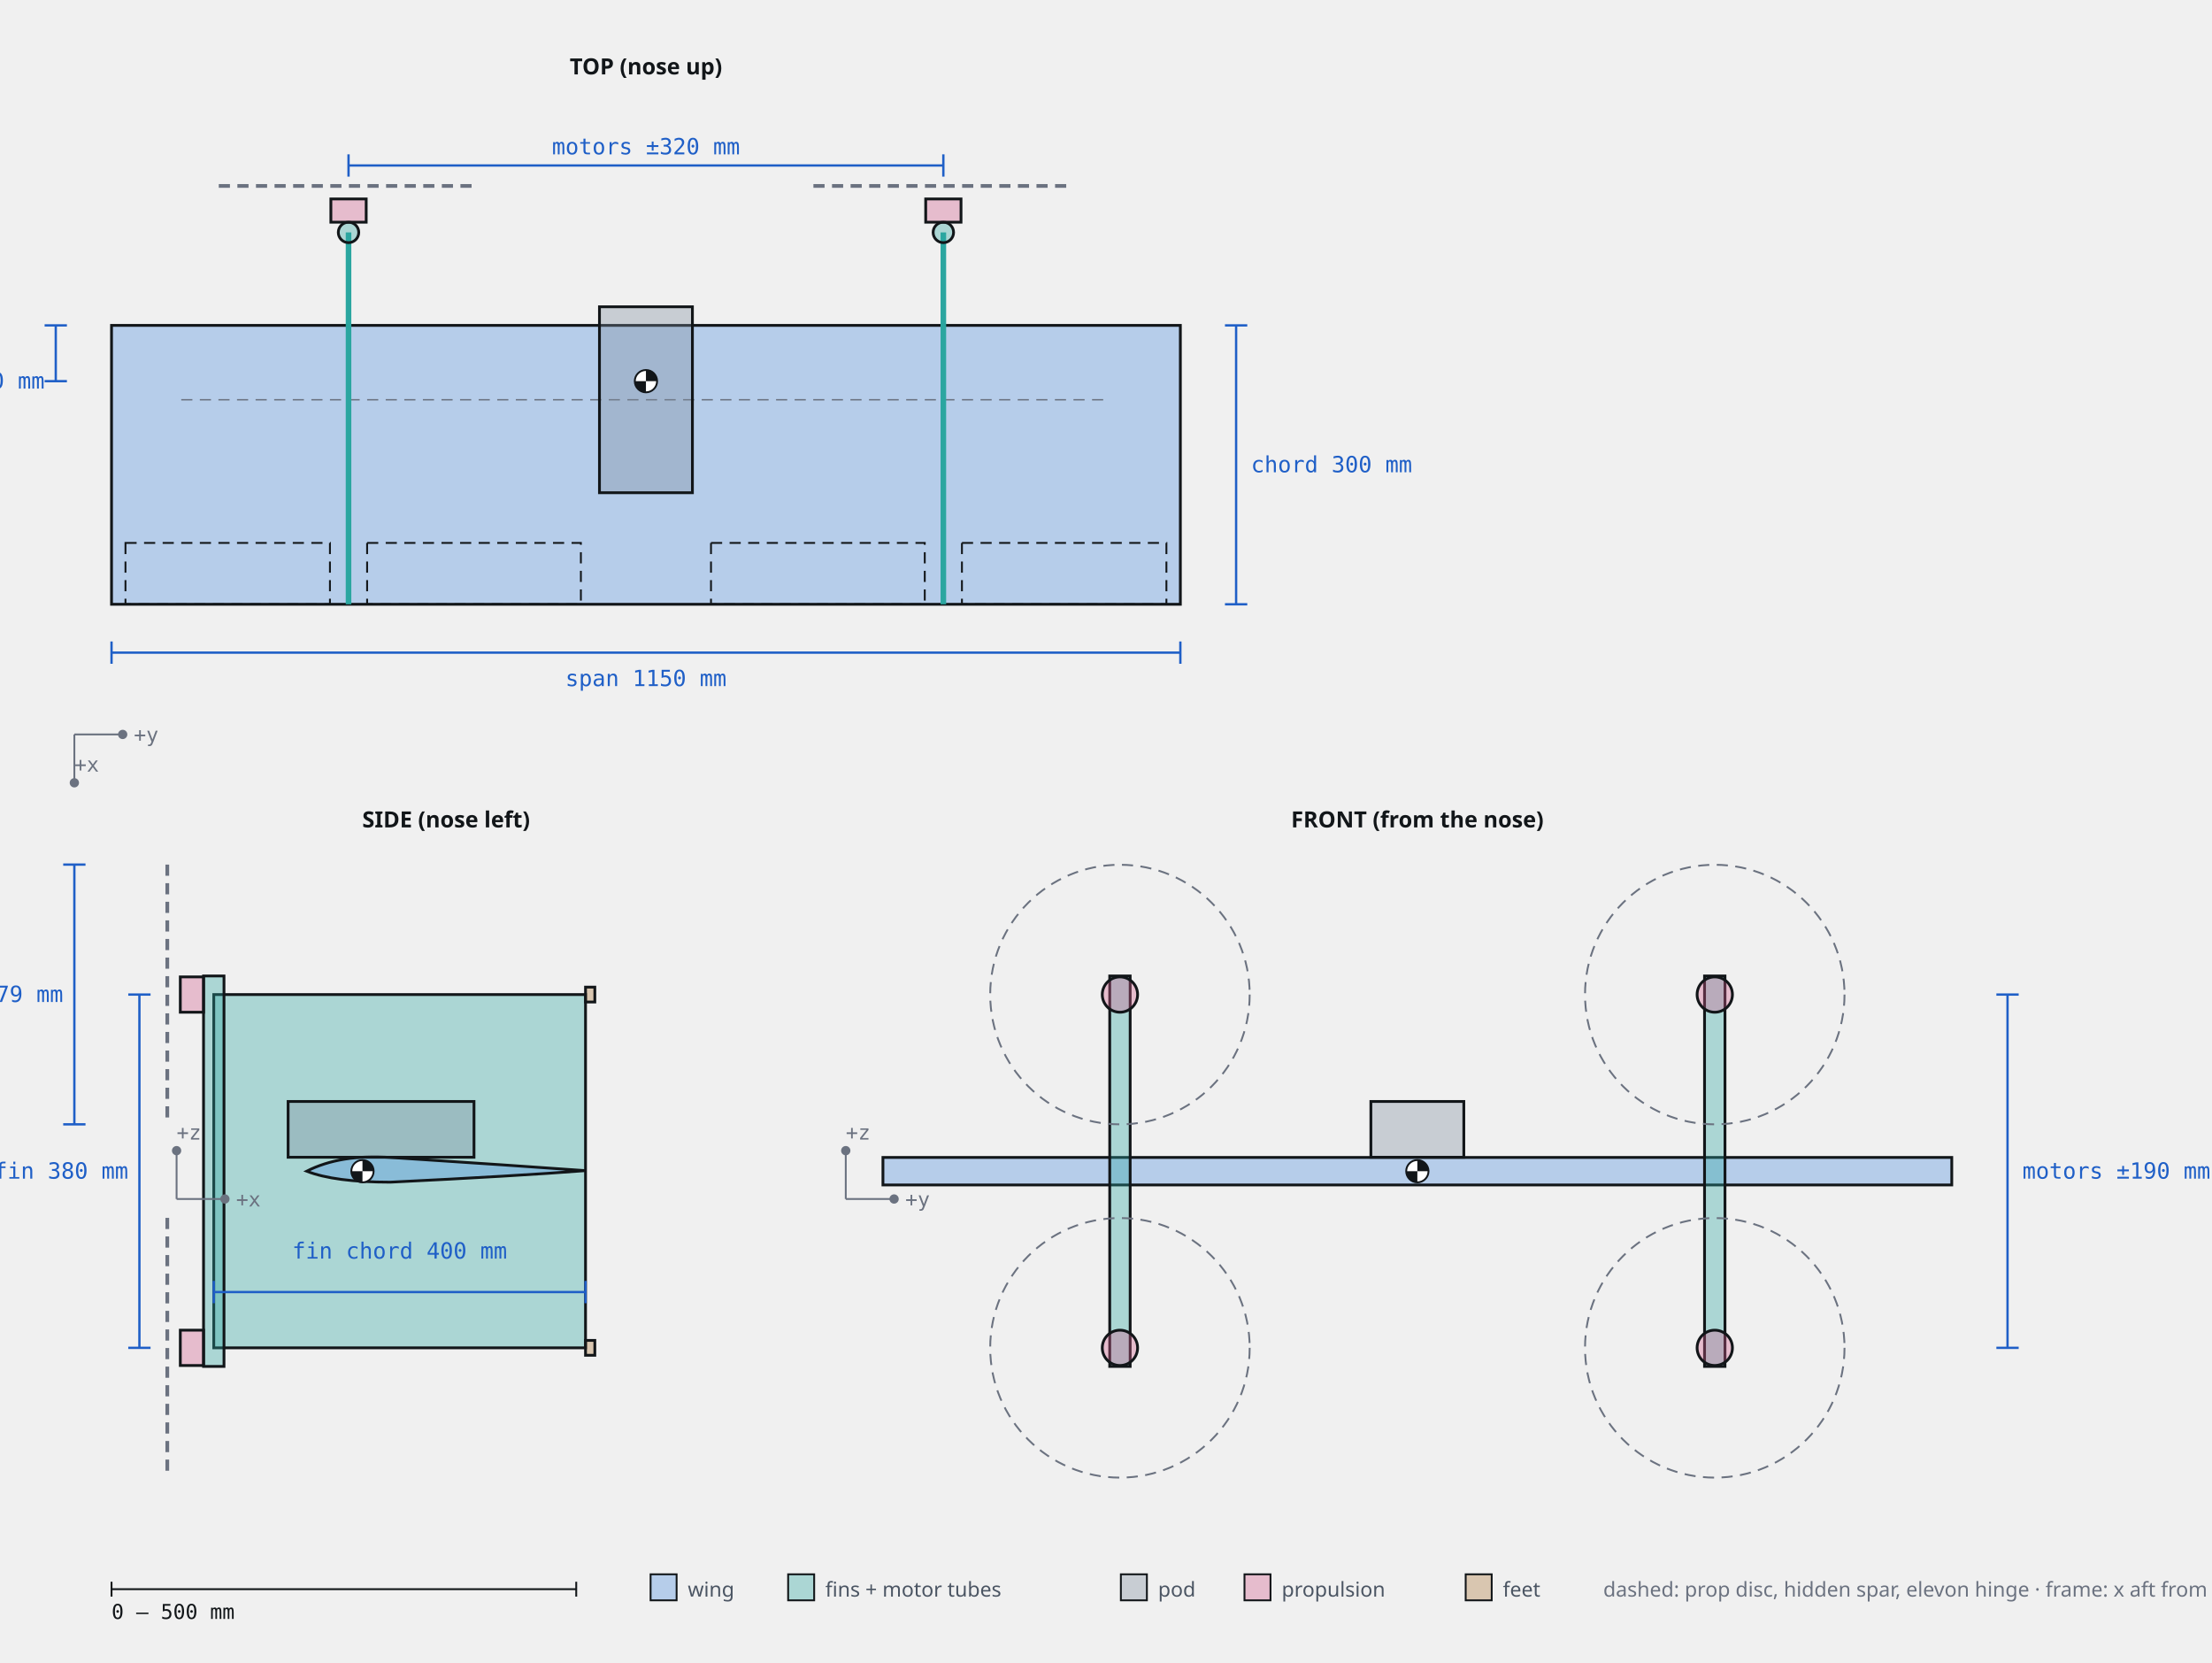
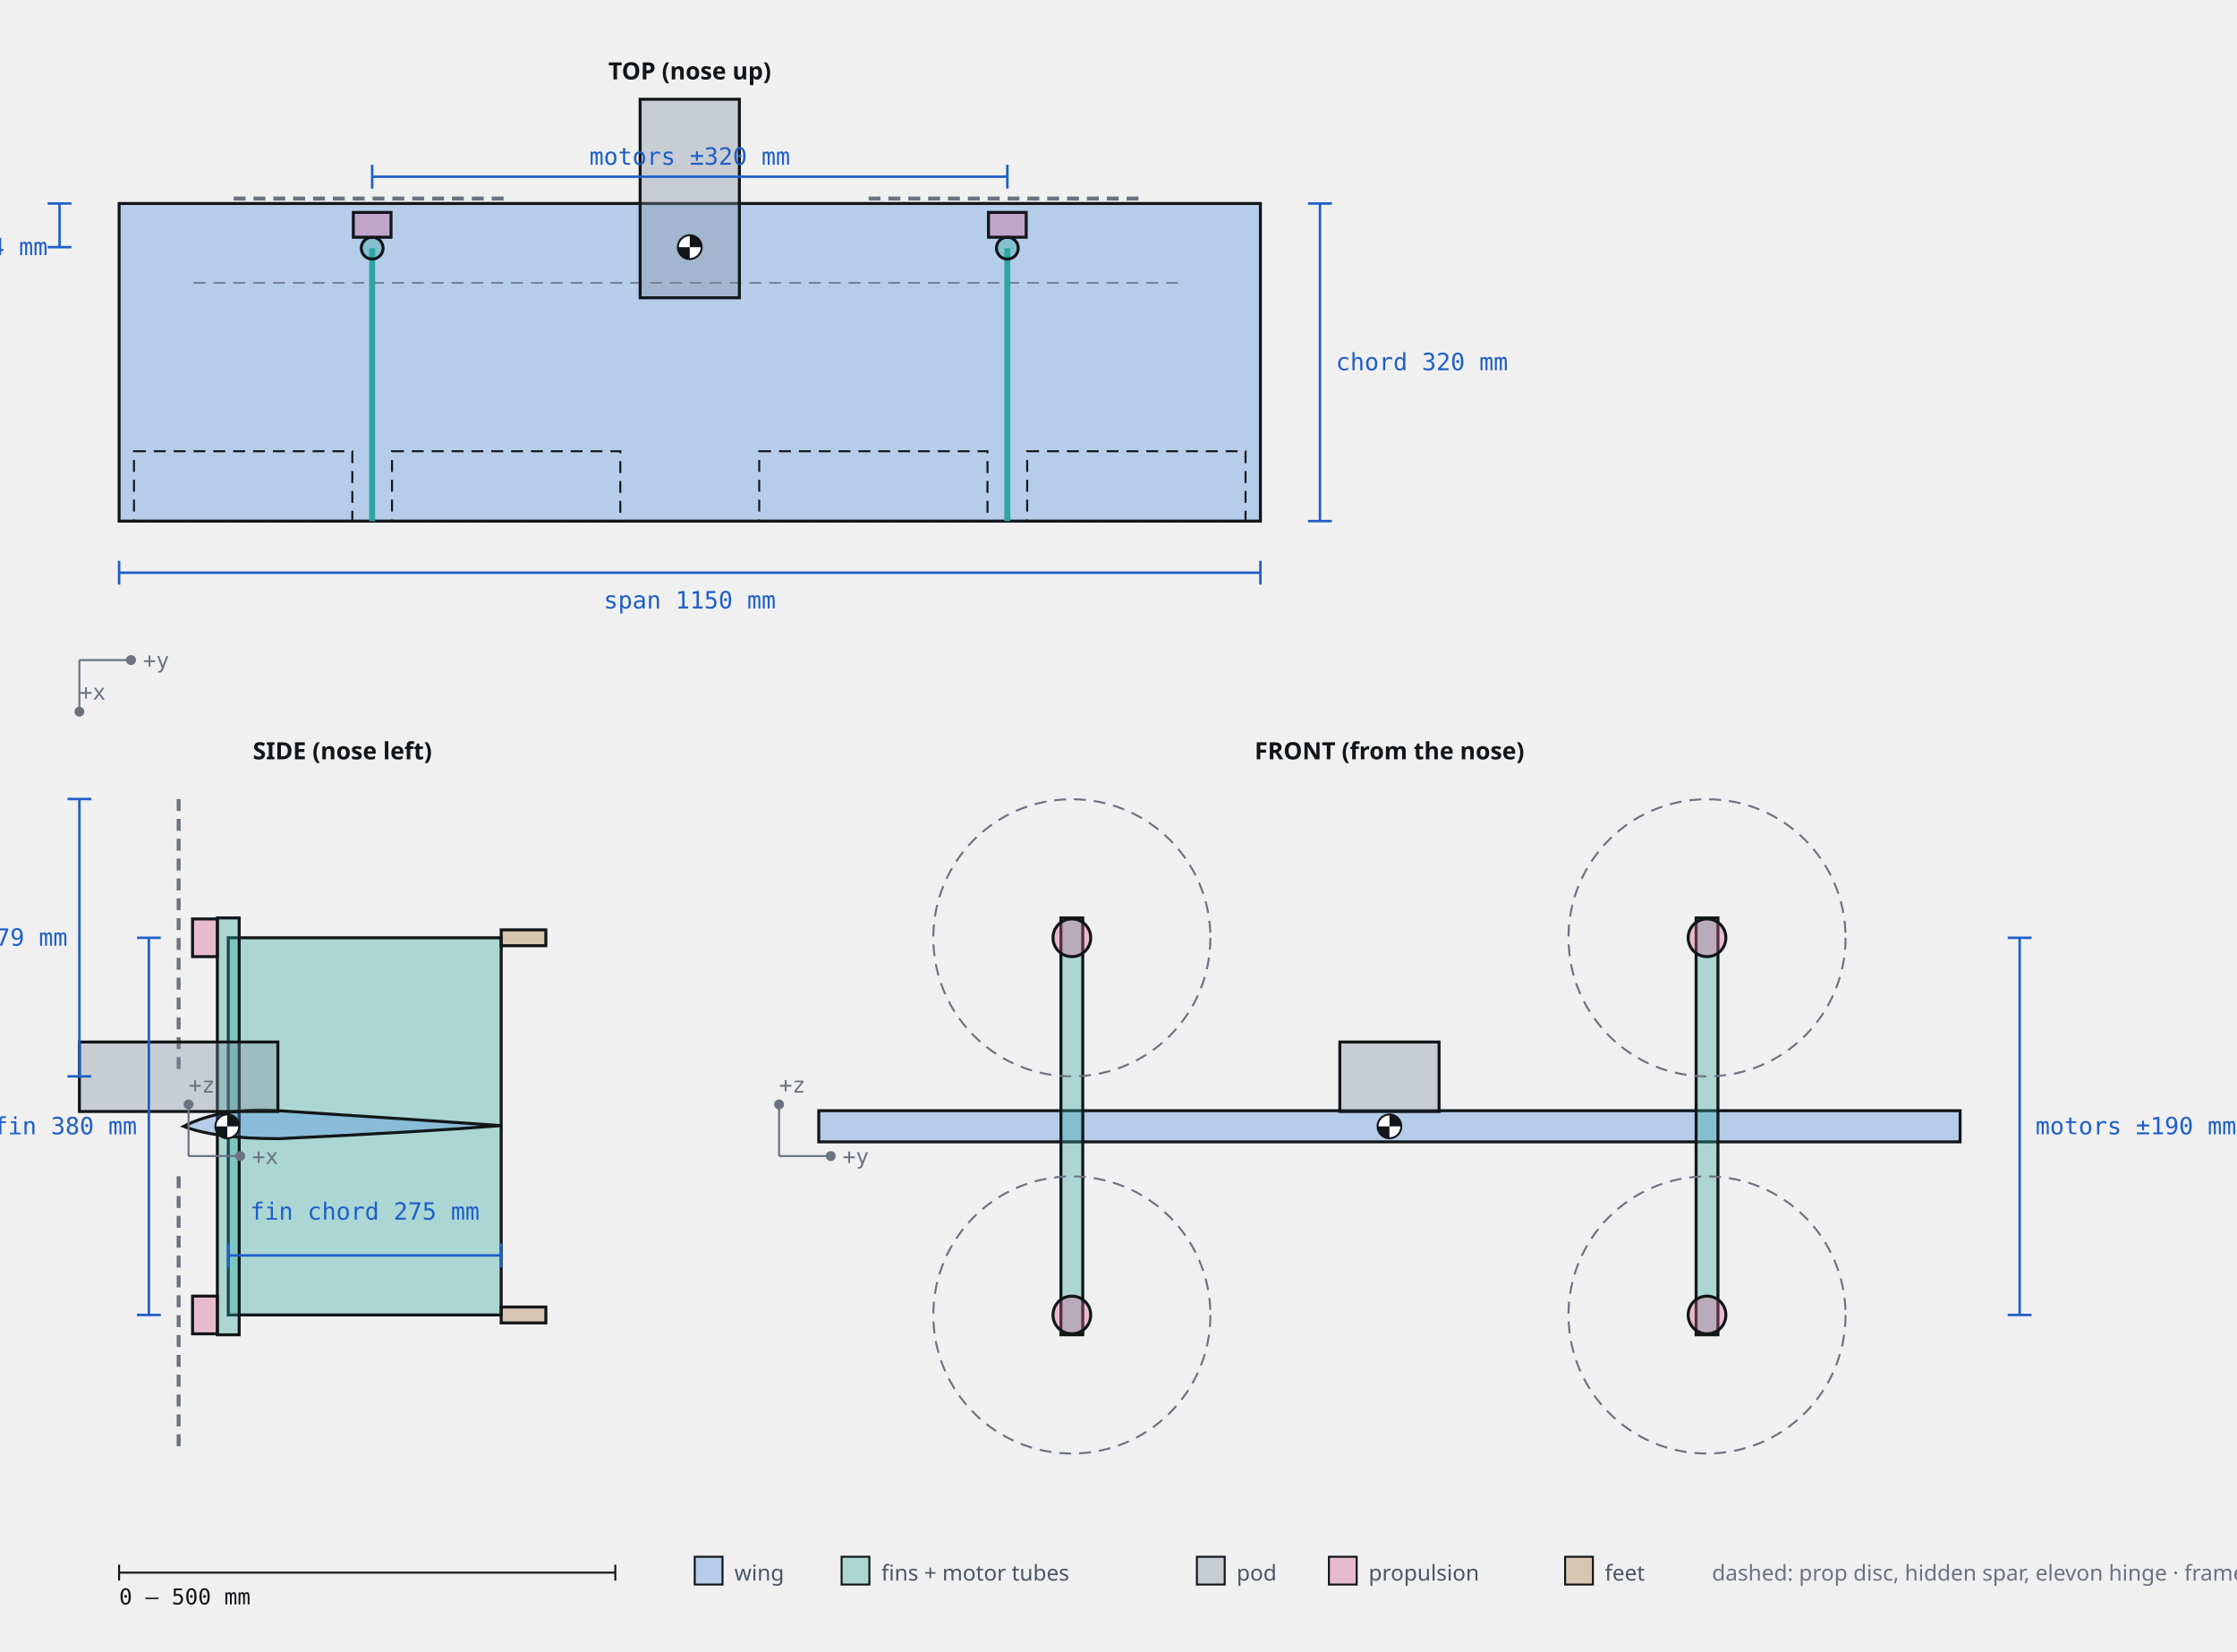
- <svg xmlns="http://www.w3.org/2000/svg" viewBox="0 0 1190 894" width="1190" height="894" role="img" aria-label="K09-L general arrangement, three views to scale">
+ <svg xmlns="http://www.w3.org/2000/svg" viewBox="0 0 1127 832" width="1127" height="832" role="img" aria-label="K09-L general arrangement, three views to scale">
  <text x="347.5" y="40.0" font-family="'IBM Plex Sans', system-ui, sans-serif" font-size="12" font-weight="600" fill="#121619" text-anchor="middle">TOP (nose up)</text>
-   <rect x="60.0" y="175.0" width="575.0" height="150.0" fill="#4C8DE0" fill-opacity="0.35" stroke="#121619" stroke-width="1.5" />
-   <rect x="382.5" y="292.0" width="115.0" height="33.0" fill="none" stroke="#121619" stroke-width="1" stroke-dasharray="6 4" />
-   <rect x="517.5" y="292.0" width="110.0" height="33.0" fill="none" stroke="#121619" stroke-width="1" stroke-dasharray="6 4" />
-   <rect x="197.5" y="292.0" width="115.0" height="33.0" fill="none" stroke="#121619" stroke-width="1" stroke-dasharray="6 4" />
-   <rect x="67.5" y="292.0" width="110.0" height="33.0" fill="none" stroke="#121619" stroke-width="1" stroke-dasharray="6 4" />
-   <line x1="97.5" y1="215.0" x2="597.5" y2="215.0" stroke="#6B7280" stroke-width="0.75" stroke-dasharray="6 4" />
-   <rect x="322.5" y="165.0" width="50.0" height="100.0" fill="#7F8C9E" fill-opacity="0.35" stroke="#121619" stroke-width="1.5" />
-   <line x1="507.5" y1="125.0" x2="507.5" y2="325.0" stroke="#2BA6A0" stroke-width="3" />
+   <rect x="60.0" y="102.5" width="575.0" height="160.0" fill="#4C8DE0" fill-opacity="0.35" stroke="#121619" stroke-width="1.5" />
+   <rect x="382.5" y="227.3" width="115.0" height="35.2" fill="none" stroke="#121619" stroke-width="1" stroke-dasharray="6 4" />
+   <rect x="517.5" y="227.3" width="110.0" height="35.2" fill="none" stroke="#121619" stroke-width="1" stroke-dasharray="6 4" />
+   <rect x="197.5" y="227.3" width="115.0" height="35.2" fill="none" stroke="#121619" stroke-width="1" stroke-dasharray="6 4" />
+   <rect x="67.5" y="227.3" width="110.0" height="35.2" fill="none" stroke="#121619" stroke-width="1" stroke-dasharray="6 4" />
+   <line x1="97.5" y1="142.5" x2="597.5" y2="142.5" stroke="#6B7280" stroke-width="0.75" stroke-dasharray="6 4" />
+   <rect x="322.5" y="50.0" width="50.0" height="100.0" fill="#7F8C9E" fill-opacity="0.35" stroke="#121619" stroke-width="1.5" />
+   <line x1="507.5" y1="125.0" x2="507.5" y2="262.5" stroke="#2BA6A0" stroke-width="3" />
  <circle cx="507.5" cy="125.0" r="5.5" fill="#2BA6A0" fill-opacity="0.35" stroke="#121619" stroke-width="1.5" />
  <rect x="498.0" y="107.0" width="19.0" height="12.5" fill="#D45C8E" fill-opacity="0.35" stroke="#121619" stroke-width="1.5" />
  <line x1="437.6" y1="100.0" x2="577.4" y2="100.0" stroke="#6B7280" stroke-width="2" stroke-dasharray="6 4" />
-   <line x1="187.5" y1="125.0" x2="187.5" y2="325.0" stroke="#2BA6A0" stroke-width="3" />
+   <line x1="187.5" y1="125.0" x2="187.5" y2="262.5" stroke="#2BA6A0" stroke-width="3" />
  <circle cx="187.5" cy="125.0" r="5.5" fill="#2BA6A0" fill-opacity="0.35" stroke="#121619" stroke-width="1.5" />
  <rect x="178.0" y="107.0" width="19.0" height="12.5" fill="#D45C8E" fill-opacity="0.35" stroke="#121619" stroke-width="1.5" />
  <line x1="117.7" y1="100.0" x2="257.4" y2="100.0" stroke="#6B7280" stroke-width="2" stroke-dasharray="6 4" />
-   <g transform="translate(347.5,205.0)">
+   <g transform="translate(347.5,124.5)">
    <circle r="6" fill="#fff" stroke="#121619" stroke-width="1" />
    <path d="M0,0 L6,0 A6,6 0 0 0 0,-6 Z M0,0 L-6,0 A6,6 0 0 0 0,6 Z" fill="#121619" />
  </g>
  <g stroke="#1F5FC7" stroke-width="1.25" fill="none">
-     <line x1="60.0" y1="351.0" x2="635.0" y2="351.0" />
-     <line x1="60.0" y1="345.0" x2="60.0" y2="357.0" />
-     <line x1="635.0" y1="345.0" x2="635.0" y2="357.0" />
+     <line x1="60.0" y1="288.5" x2="635.0" y2="288.5" />
+     <line x1="60.0" y1="282.5" x2="60.0" y2="294.5" />
+     <line x1="635.0" y1="282.5" x2="635.0" y2="294.5" />
  </g>
-   <text x="347.5" y="369.0" font-family="'IBM Plex Mono', monospace" font-size="12" fill="#1F5FC7" text-anchor="middle">span 1150 mm</text>
+   <text x="347.5" y="306.5" font-family="'IBM Plex Mono', monospace" font-size="12" fill="#1F5FC7" text-anchor="middle">span 1150 mm</text>
  <g stroke="#1F5FC7" stroke-width="1.25" fill="none">
-     <line x1="665.0" y1="175.0" x2="665.0" y2="325.0" />
-     <line x1="659.0" y1="175.0" x2="671.0" y2="175.0" />
-     <line x1="659.0" y1="325.0" x2="671.0" y2="325.0" />
+     <line x1="665.0" y1="102.5" x2="665.0" y2="262.5" />
+     <line x1="659.0" y1="102.5" x2="671.0" y2="102.5" />
+     <line x1="659.0" y1="262.5" x2="671.0" y2="262.5" />
  </g>
-   <text x="673.0" y="254.0" font-family="'IBM Plex Mono', monospace" font-size="12" fill="#1F5FC7" text-anchor="start">chord 300 mm</text>
+   <text x="673.0" y="186.5" font-family="'IBM Plex Mono', monospace" font-size="12" fill="#1F5FC7" text-anchor="start">chord 320 mm</text>
  <g stroke="#1F5FC7" stroke-width="1.25" fill="none">
    <line x1="187.5" y1="89.0" x2="507.5" y2="89.0" />
    <line x1="187.5" y1="83.0" x2="187.5" y2="95.0" />
    <line x1="507.5" y1="83.0" x2="507.5" y2="95.0" />
  </g>
  <text x="347.5" y="83.0" font-family="'IBM Plex Mono', monospace" font-size="12" fill="#1F5FC7" text-anchor="middle">motors ±320 mm</text>
  <g stroke="#1F5FC7" stroke-width="1.25" fill="none">
-     <line x1="30.0" y1="175.0" x2="30.0" y2="205.0" />
-     <line x1="24.0" y1="175.0" x2="36.0" y2="175.0" />
-     <line x1="24.0" y1="205.0" x2="36.0" y2="205.0" />
+     <line x1="30.0" y1="102.5" x2="30.0" y2="124.5" />
+     <line x1="24.0" y1="102.5" x2="36.0" y2="102.5" />
+     <line x1="24.0" y1="124.5" x2="36.0" y2="124.5" />
  </g>
-   <text x="24.0" y="209.0" font-family="'IBM Plex Mono', monospace" font-size="12" fill="#1F5FC7" text-anchor="end">CG 60 mm</text>
+   <text x="24.0" y="128.5" font-family="'IBM Plex Mono', monospace" font-size="12" fill="#1F5FC7" text-anchor="end">CG 44 mm</text>
  <g stroke="#6B7280" stroke-width="1" fill="#6B7280">
-     <line x1="40.0" y1="395.0" x2="40.0" y2="421.0" />
-     <circle cx="40.0" cy="421.0" r="2" />
+     <line x1="40.0" y1="332.5" x2="40.0" y2="358.5" />
+     <circle cx="40.0" cy="358.5" r="2" />
  </g>
-   <text x="40.0" y="415.0" font-family="'IBM Plex Mono', monospace" font-size="11" font-weight="500" fill="#6B7280" text-anchor="start">+x</text>
+   <text x="40.0" y="352.5" font-family="'IBM Plex Mono', monospace" font-size="11" font-weight="500" fill="#6B7280" text-anchor="start">+x</text>
  <g stroke="#6B7280" stroke-width="1" fill="#6B7280">
-     <line x1="40.0" y1="395.0" x2="66.0" y2="395.0" />
-     <circle cx="66.0" cy="395.0" r="2" />
+     <line x1="40.0" y1="332.5" x2="66.0" y2="332.5" />
+     <circle cx="66.0" cy="332.5" r="2" />
  </g>
-   <text x="72.0" y="399.0" font-family="'IBM Plex Mono', monospace" font-size="11" font-weight="500" fill="#6B7280" text-anchor="start">+y</text>
-   <text x="240.0" y="445.0" font-family="'IBM Plex Sans', system-ui, sans-serif" font-size="12" font-weight="600" fill="#121619" text-anchor="middle">SIDE (nose left)</text>
-   <rect x="115.0" y="534.9" width="200.0" height="190.0" fill="#2BA6A0" fill-opacity="0.35" stroke="#121619" stroke-width="1.5" />
-   <rect x="109.5" y="524.9" width="11.0" height="210.0" fill="#2BA6A0" fill-opacity="0.35" stroke="#121619" stroke-width="1.5" />
-   <rect x="97.0" y="525.4" width="12.5" height="19.0" fill="#D45C8E" fill-opacity="0.35" stroke="#121619" stroke-width="1.5" />
-   <line x1="90.0" y1="465.0" x2="90.0" y2="604.7" stroke="#6B7280" stroke-width="2" stroke-dasharray="6 4" />
-   <rect x="315.0" y="530.9" width="5.0" height="8.0" fill="#B07A3A" fill-opacity="0.35" stroke="#121619" stroke-width="1.5" />
-   <rect x="97.0" y="715.4" width="12.5" height="19.0" fill="#D45C8E" fill-opacity="0.35" stroke="#121619" stroke-width="1.5" />
-   <line x1="90.0" y1="655.0" x2="90.0" y2="794.7" stroke="#6B7280" stroke-width="2" stroke-dasharray="6 4" />
-   <rect x="315.0" y="720.9" width="5.0" height="8.0" fill="#B07A3A" fill-opacity="0.35" stroke="#121619" stroke-width="1.5" />
-   <path d="M165.0,629.9 Q183.0,620.7 210.0,622.5 Q277.5,626.9 315.0,629.6 Q277.5,632.5 210.0,635.8 Q180.0,635.8 165.0,629.9 Z" fill="#4C8DE0" fill-opacity="0.35" stroke="#121619" stroke-width="1.5" />
-   <rect x="155.0" y="592.4" width="100.0" height="30.0" fill="#7F8C9E" fill-opacity="0.35" stroke="#121619" stroke-width="1.5" />
-   <g transform="translate(195.0,629.9)">
+   <text x="72.0" y="336.5" font-family="'IBM Plex Mono', monospace" font-size="11" font-weight="500" fill="#6B7280" text-anchor="start">+y</text>
+   <text x="172.5" y="382.5" font-family="'IBM Plex Sans', system-ui, sans-serif" font-size="12" font-weight="600" fill="#121619" text-anchor="middle">SIDE (nose left)</text>
+   <rect x="115.0" y="472.4" width="137.5" height="190.0" fill="#2BA6A0" fill-opacity="0.35" stroke="#121619" stroke-width="1.5" />
+   <rect x="109.5" y="462.4" width="11.0" height="210.0" fill="#2BA6A0" fill-opacity="0.35" stroke="#121619" stroke-width="1.5" />
+   <rect x="97.0" y="462.9" width="12.5" height="19.0" fill="#D45C8E" fill-opacity="0.35" stroke="#121619" stroke-width="1.5" />
+   <line x1="90.0" y1="402.5" x2="90.0" y2="542.2" stroke="#6B7280" stroke-width="2" stroke-dasharray="6 4" />
+   <rect x="252.5" y="468.4" width="22.5" height="8.0" fill="#B07A3A" fill-opacity="0.35" stroke="#121619" stroke-width="1.5" />
+   <rect x="97.0" y="652.9" width="12.5" height="19.0" fill="#D45C8E" fill-opacity="0.35" stroke="#121619" stroke-width="1.5" />
+   <line x1="90.0" y1="592.5" x2="90.0" y2="732.2" stroke="#6B7280" stroke-width="2" stroke-dasharray="6 4" />
+   <rect x="252.5" y="658.4" width="22.5" height="8.0" fill="#B07A3A" fill-opacity="0.35" stroke="#121619" stroke-width="1.5" />
+   <path d="M92.5,567.4 Q111.7,557.6 140.5,559.5 Q212.5,564.2 252.5,567.0 Q212.5,570.2 140.5,573.6 Q108.5,573.6 92.5,567.4 Z" fill="#4C8DE0" fill-opacity="0.35" stroke="#121619" stroke-width="1.5" />
+   <rect x="40.0" y="524.9" width="100.0" height="35.0" fill="#7F8C9E" fill-opacity="0.35" stroke="#121619" stroke-width="1.5" />
+   <g transform="translate(114.5,567.4)">
    <circle r="6" fill="#fff" stroke="#121619" stroke-width="1" />
    <path d="M0,0 L6,0 A6,6 0 0 0 0,-6 Z M0,0 L-6,0 A6,6 0 0 0 0,6 Z" fill="#121619" />
  </g>
  <g stroke="#1F5FC7" stroke-width="1.25" fill="none">
-     <line x1="75.0" y1="534.9" x2="75.0" y2="724.9" />
-     <line x1="69.0" y1="534.9" x2="81.0" y2="534.9" />
-     <line x1="69.0" y1="724.9" x2="81.0" y2="724.9" />
+     <line x1="75.0" y1="472.4" x2="75.0" y2="662.4" />
+     <line x1="69.0" y1="472.4" x2="81.0" y2="472.4" />
+     <line x1="69.0" y1="662.4" x2="81.0" y2="662.4" />
  </g>
-   <text x="69.0" y="633.9" font-family="'IBM Plex Mono', monospace" font-size="12" fill="#1F5FC7" text-anchor="end">fin 380 mm</text>
+   <text x="69.0" y="571.4" font-family="'IBM Plex Mono', monospace" font-size="12" fill="#1F5FC7" text-anchor="end">fin 380 mm</text>
  <g stroke="#1F5FC7" stroke-width="1.25" fill="none">
-     <line x1="115.0" y1="694.9" x2="315.0" y2="694.9" />
-     <line x1="115.0" y1="688.9" x2="115.0" y2="700.9" />
-     <line x1="315.0" y1="688.9" x2="315.0" y2="700.9" />
+     <line x1="115.0" y1="632.4" x2="252.5" y2="632.4" />
+     <line x1="115.0" y1="626.4" x2="115.0" y2="638.4" />
+     <line x1="252.5" y1="626.4" x2="252.5" y2="638.4" />
  </g>
-   <text x="215.0" y="676.9" font-family="'IBM Plex Mono', monospace" font-size="12" fill="#1F5FC7" text-anchor="middle">fin chord 400 mm</text>
+   <text x="183.8" y="614.4" font-family="'IBM Plex Mono', monospace" font-size="12" fill="#1F5FC7" text-anchor="middle">fin chord 275 mm</text>
  <g stroke="#1F5FC7" stroke-width="1.25" fill="none">
-     <line x1="40.0" y1="465.0" x2="40.0" y2="604.7" />
-     <line x1="34.0" y1="465.0" x2="46.0" y2="465.0" />
-     <line x1="34.0" y1="604.7" x2="46.0" y2="604.7" />
+     <line x1="40.0" y1="402.5" x2="40.0" y2="542.2" />
+     <line x1="34.0" y1="402.5" x2="46.0" y2="402.5" />
+     <line x1="34.0" y1="542.2" x2="46.0" y2="542.2" />
  </g>
-   <text x="34.0" y="538.9" font-family="'IBM Plex Mono', monospace" font-size="12" fill="#1F5FC7" text-anchor="end">prop 279 mm</text>
+   <text x="34.0" y="476.4" font-family="'IBM Plex Mono', monospace" font-size="12" fill="#1F5FC7" text-anchor="end">prop 279 mm</text>
  <g stroke="#6B7280" stroke-width="1" fill="#6B7280">
-     <line x1="95.0" y1="644.85" x2="121.0" y2="644.85" />
-     <circle cx="121.0" cy="644.85" r="2" />
+     <line x1="95.0" y1="582.35" x2="121.0" y2="582.35" />
+     <circle cx="121.0" cy="582.35" r="2" />
  </g>
-   <text x="127.0" y="648.9" font-family="'IBM Plex Mono', monospace" font-size="11" font-weight="500" fill="#6B7280" text-anchor="start">+x</text>
+   <text x="127.0" y="586.4" font-family="'IBM Plex Mono', monospace" font-size="11" font-weight="500" fill="#6B7280" text-anchor="start">+x</text>
  <g stroke="#6B7280" stroke-width="1" fill="#6B7280">
-     <line x1="95.0" y1="644.85" x2="95.0" y2="618.85" />
-     <circle cx="95.0" cy="618.85" r="2" />
+     <line x1="95.0" y1="582.35" x2="95.0" y2="556.35" />
+     <circle cx="95.0" cy="556.35" r="2" />
  </g>
-   <text x="95.0" y="612.9" font-family="'IBM Plex Mono', monospace" font-size="11" font-weight="500" fill="#6B7280" text-anchor="start">+z</text>
-   <text x="762.5" y="445.0" font-family="'IBM Plex Sans', system-ui, sans-serif" font-size="12" font-weight="600" fill="#121619" text-anchor="middle">FRONT (from the nose)</text>
-   <rect x="475.0" y="622.5" width="575.0" height="14.8" fill="#4C8DE0" fill-opacity="0.35" stroke="#121619" stroke-width="1.5" />
-   <rect x="737.5" y="592.4" width="50.0" height="30.0" fill="#7F8C9E" fill-opacity="0.35" stroke="#121619" stroke-width="1.5" />
-   <rect x="917.0" y="524.9" width="11.0" height="210.0" fill="#2BA6A0" fill-opacity="0.35" stroke="#121619" stroke-width="1.5" />
-   <circle cx="922.5" cy="534.9" r="9.5" fill="#D45C8E" fill-opacity="0.35" stroke="#121619" stroke-width="1.5" />
-   <circle cx="922.5" cy="534.9" r="69.8" fill="none" stroke="#6B7280" stroke-width="1" stroke-dasharray="6 4" />
-   <circle cx="922.5" cy="724.9" r="9.5" fill="#D45C8E" fill-opacity="0.35" stroke="#121619" stroke-width="1.5" />
-   <circle cx="922.5" cy="724.9" r="69.8" fill="none" stroke="#6B7280" stroke-width="1" stroke-dasharray="6 4" />
-   <rect x="597.0" y="524.9" width="11.0" height="210.0" fill="#2BA6A0" fill-opacity="0.35" stroke="#121619" stroke-width="1.5" />
-   <circle cx="602.5" cy="534.9" r="9.5" fill="#D45C8E" fill-opacity="0.35" stroke="#121619" stroke-width="1.5" />
-   <circle cx="602.5" cy="534.9" r="69.8" fill="none" stroke="#6B7280" stroke-width="1" stroke-dasharray="6 4" />
-   <circle cx="602.5" cy="724.9" r="9.5" fill="#D45C8E" fill-opacity="0.35" stroke="#121619" stroke-width="1.5" />
-   <circle cx="602.5" cy="724.9" r="69.8" fill="none" stroke="#6B7280" stroke-width="1" stroke-dasharray="6 4" />
-   <g transform="translate(762.5,629.9)">
+   <text x="95.0" y="550.4" font-family="'IBM Plex Mono', monospace" font-size="11" font-weight="500" fill="#6B7280" text-anchor="start">+z</text>
+   <text x="700.0" y="382.5" font-family="'IBM Plex Sans', system-ui, sans-serif" font-size="12" font-weight="600" fill="#121619" text-anchor="middle">FRONT (from the nose)</text>
+   <rect x="412.5" y="559.5" width="575.0" height="15.7" fill="#4C8DE0" fill-opacity="0.35" stroke="#121619" stroke-width="1.5" />
+   <rect x="675.0" y="524.9" width="50.0" height="35.0" fill="#7F8C9E" fill-opacity="0.35" stroke="#121619" stroke-width="1.5" />
+   <rect x="854.5" y="462.4" width="11.0" height="210.0" fill="#2BA6A0" fill-opacity="0.35" stroke="#121619" stroke-width="1.5" />
+   <circle cx="860.0" cy="472.4" r="9.5" fill="#D45C8E" fill-opacity="0.35" stroke="#121619" stroke-width="1.5" />
+   <circle cx="860.0" cy="472.4" r="69.8" fill="none" stroke="#6B7280" stroke-width="1" stroke-dasharray="6 4" />
+   <circle cx="860.0" cy="662.4" r="9.5" fill="#D45C8E" fill-opacity="0.35" stroke="#121619" stroke-width="1.5" />
+   <circle cx="860.0" cy="662.4" r="69.8" fill="none" stroke="#6B7280" stroke-width="1" stroke-dasharray="6 4" />
+   <rect x="534.5" y="462.4" width="11.0" height="210.0" fill="#2BA6A0" fill-opacity="0.35" stroke="#121619" stroke-width="1.5" />
+   <circle cx="540.0" cy="472.4" r="9.5" fill="#D45C8E" fill-opacity="0.35" stroke="#121619" stroke-width="1.5" />
+   <circle cx="540.0" cy="472.4" r="69.8" fill="none" stroke="#6B7280" stroke-width="1" stroke-dasharray="6 4" />
+   <circle cx="540.0" cy="662.4" r="9.5" fill="#D45C8E" fill-opacity="0.35" stroke="#121619" stroke-width="1.5" />
+   <circle cx="540.0" cy="662.4" r="69.8" fill="none" stroke="#6B7280" stroke-width="1" stroke-dasharray="6 4" />
+   <g transform="translate(700.0,567.4)">
    <circle r="6" fill="#fff" stroke="#121619" stroke-width="1" />
    <path d="M0,0 L6,0 A6,6 0 0 0 0,-6 Z M0,0 L-6,0 A6,6 0 0 0 0,6 Z" fill="#121619" />
  </g>
  <g stroke="#1F5FC7" stroke-width="1.25" fill="none">
-     <line x1="1080.0" y1="534.9" x2="1080.0" y2="724.9" />
-     <line x1="1074.0" y1="534.9" x2="1086.0" y2="534.9" />
-     <line x1="1074.0" y1="724.9" x2="1086.0" y2="724.9" />
+     <line x1="1017.5" y1="472.4" x2="1017.5" y2="662.4" />
+     <line x1="1011.5" y1="472.4" x2="1023.5" y2="472.4" />
+     <line x1="1011.5" y1="662.4" x2="1023.5" y2="662.4" />
  </g>
-   <text x="1088.0" y="633.9" font-family="'IBM Plex Mono', monospace" font-size="12" fill="#1F5FC7" text-anchor="start">motors ±190 mm</text>
+   <text x="1025.5" y="571.4" font-family="'IBM Plex Mono', monospace" font-size="12" fill="#1F5FC7" text-anchor="start">motors ±190 mm</text>
  <g stroke="#6B7280" stroke-width="1" fill="#6B7280">
-     <line x1="455.0" y1="644.85" x2="481.0" y2="644.85" />
-     <circle cx="481.0" cy="644.85" r="2" />
+     <line x1="392.5" y1="582.35" x2="418.5" y2="582.35" />
+     <circle cx="418.5" cy="582.35" r="2" />
  </g>
-   <text x="487.0" y="648.9" font-family="'IBM Plex Mono', monospace" font-size="11" font-weight="500" fill="#6B7280" text-anchor="start">+y</text>
+   <text x="424.5" y="586.4" font-family="'IBM Plex Mono', monospace" font-size="11" font-weight="500" fill="#6B7280" text-anchor="start">+y</text>
  <g stroke="#6B7280" stroke-width="1" fill="#6B7280">
-     <line x1="455.0" y1="644.85" x2="455.0" y2="618.85" />
-     <circle cx="455.0" cy="618.85" r="2" />
+     <line x1="392.5" y1="582.35" x2="392.5" y2="556.35" />
+     <circle cx="392.5" cy="556.35" r="2" />
  </g>
-   <text x="455.0" y="612.9" font-family="'IBM Plex Mono', monospace" font-size="11" font-weight="500" fill="#6B7280" text-anchor="start">+z</text>
+   <text x="392.5" y="550.4" font-family="'IBM Plex Mono', monospace" font-size="11" font-weight="500" fill="#6B7280" text-anchor="start">+z</text>
  <g stroke="#121619" stroke-width="1">
-     <line x1="60" y1="854.7" x2="310.0" y2="854.7" />
-     <line x1="60" y1="850.7" x2="60" y2="858.7" />
-     <line x1="310.0" y1="850.7" x2="310.0" y2="858.7" />
+     <line x1="60" y1="792.2" x2="310.0" y2="792.2" />
+     <line x1="60" y1="788.2" x2="60" y2="796.2" />
+     <line x1="310.0" y1="788.2" x2="310.0" y2="796.2" />
  </g>
-   <text x="60.0" y="870.7" font-family="'IBM Plex Mono', monospace" font-size="11" font-weight="500" fill="#121619" text-anchor="start">0 — 500 mm</text>
-   <rect x="350.0" y="846.7" width="14" height="14" fill="#4C8DE0" fill-opacity="0.35" stroke="#121619" stroke-width="1" />
-   <text x="370.0" y="858.7" font-family="'IBM Plex Sans', system-ui, sans-serif" font-size="11" font-weight="500" fill="#4B5563" text-anchor="start">wing</text>
-   <rect x="424.0" y="846.7" width="14" height="14" fill="#2BA6A0" fill-opacity="0.35" stroke="#121619" stroke-width="1" />
-   <text x="444.0" y="858.7" font-family="'IBM Plex Sans', system-ui, sans-serif" font-size="11" font-weight="500" fill="#4B5563" text-anchor="start">fins + motor tubes</text>
-   <rect x="603.0" y="846.7" width="14" height="14" fill="#7F8C9E" fill-opacity="0.35" stroke="#121619" stroke-width="1" />
-   <text x="623.0" y="858.7" font-family="'IBM Plex Sans', system-ui, sans-serif" font-size="11" font-weight="500" fill="#4B5563" text-anchor="start">pod</text>
-   <rect x="669.5" y="846.7" width="14" height="14" fill="#D45C8E" fill-opacity="0.35" stroke="#121619" stroke-width="1" />
-   <text x="689.5" y="858.7" font-family="'IBM Plex Sans', system-ui, sans-serif" font-size="11" font-weight="500" fill="#4B5563" text-anchor="start">propulsion</text>
-   <rect x="788.5" y="846.7" width="14" height="14" fill="#B07A3A" fill-opacity="0.35" stroke="#121619" stroke-width="1" />
-   <text x="808.5" y="858.7" font-family="'IBM Plex Sans', system-ui, sans-serif" font-size="11" font-weight="500" fill="#4B5563" text-anchor="start">feet</text>
-   <text x="862.5" y="858.7" font-family="'IBM Plex Sans', system-ui, sans-serif" font-size="11" font-weight="500" fill="#6B7280" text-anchor="start">dashed: prop disc, hidden spar, elevon hinge  ·  frame: x aft from the wing LE, y right, z up (cruise)</text>
+   <text x="60.0" y="808.2" font-family="'IBM Plex Mono', monospace" font-size="11" font-weight="500" fill="#121619" text-anchor="start">0 — 500 mm</text>
+   <rect x="350.0" y="784.2" width="14" height="14" fill="#4C8DE0" fill-opacity="0.35" stroke="#121619" stroke-width="1" />
+   <text x="370.0" y="796.2" font-family="'IBM Plex Sans', system-ui, sans-serif" font-size="11" font-weight="500" fill="#4B5563" text-anchor="start">wing</text>
+   <rect x="424.0" y="784.2" width="14" height="14" fill="#2BA6A0" fill-opacity="0.35" stroke="#121619" stroke-width="1" />
+   <text x="444.0" y="796.2" font-family="'IBM Plex Sans', system-ui, sans-serif" font-size="11" font-weight="500" fill="#4B5563" text-anchor="start">fins + motor tubes</text>
+   <rect x="603.0" y="784.2" width="14" height="14" fill="#7F8C9E" fill-opacity="0.35" stroke="#121619" stroke-width="1" />
+   <text x="623.0" y="796.2" font-family="'IBM Plex Sans', system-ui, sans-serif" font-size="11" font-weight="500" fill="#4B5563" text-anchor="start">pod</text>
+   <rect x="669.5" y="784.2" width="14" height="14" fill="#D45C8E" fill-opacity="0.35" stroke="#121619" stroke-width="1" />
+   <text x="689.5" y="796.2" font-family="'IBM Plex Sans', system-ui, sans-serif" font-size="11" font-weight="500" fill="#4B5563" text-anchor="start">propulsion</text>
+   <rect x="788.5" y="784.2" width="14" height="14" fill="#B07A3A" fill-opacity="0.35" stroke="#121619" stroke-width="1" />
+   <text x="808.5" y="796.2" font-family="'IBM Plex Sans', system-ui, sans-serif" font-size="11" font-weight="500" fill="#4B5563" text-anchor="start">feet</text>
+   <text x="862.5" y="796.2" font-family="'IBM Plex Sans', system-ui, sans-serif" font-size="11" font-weight="500" fill="#6B7280" text-anchor="start">dashed: prop disc, hidden spar, elevon hinge  ·  frame: x aft from the wing LE, y right, z up (cruise)</text>
</svg>
